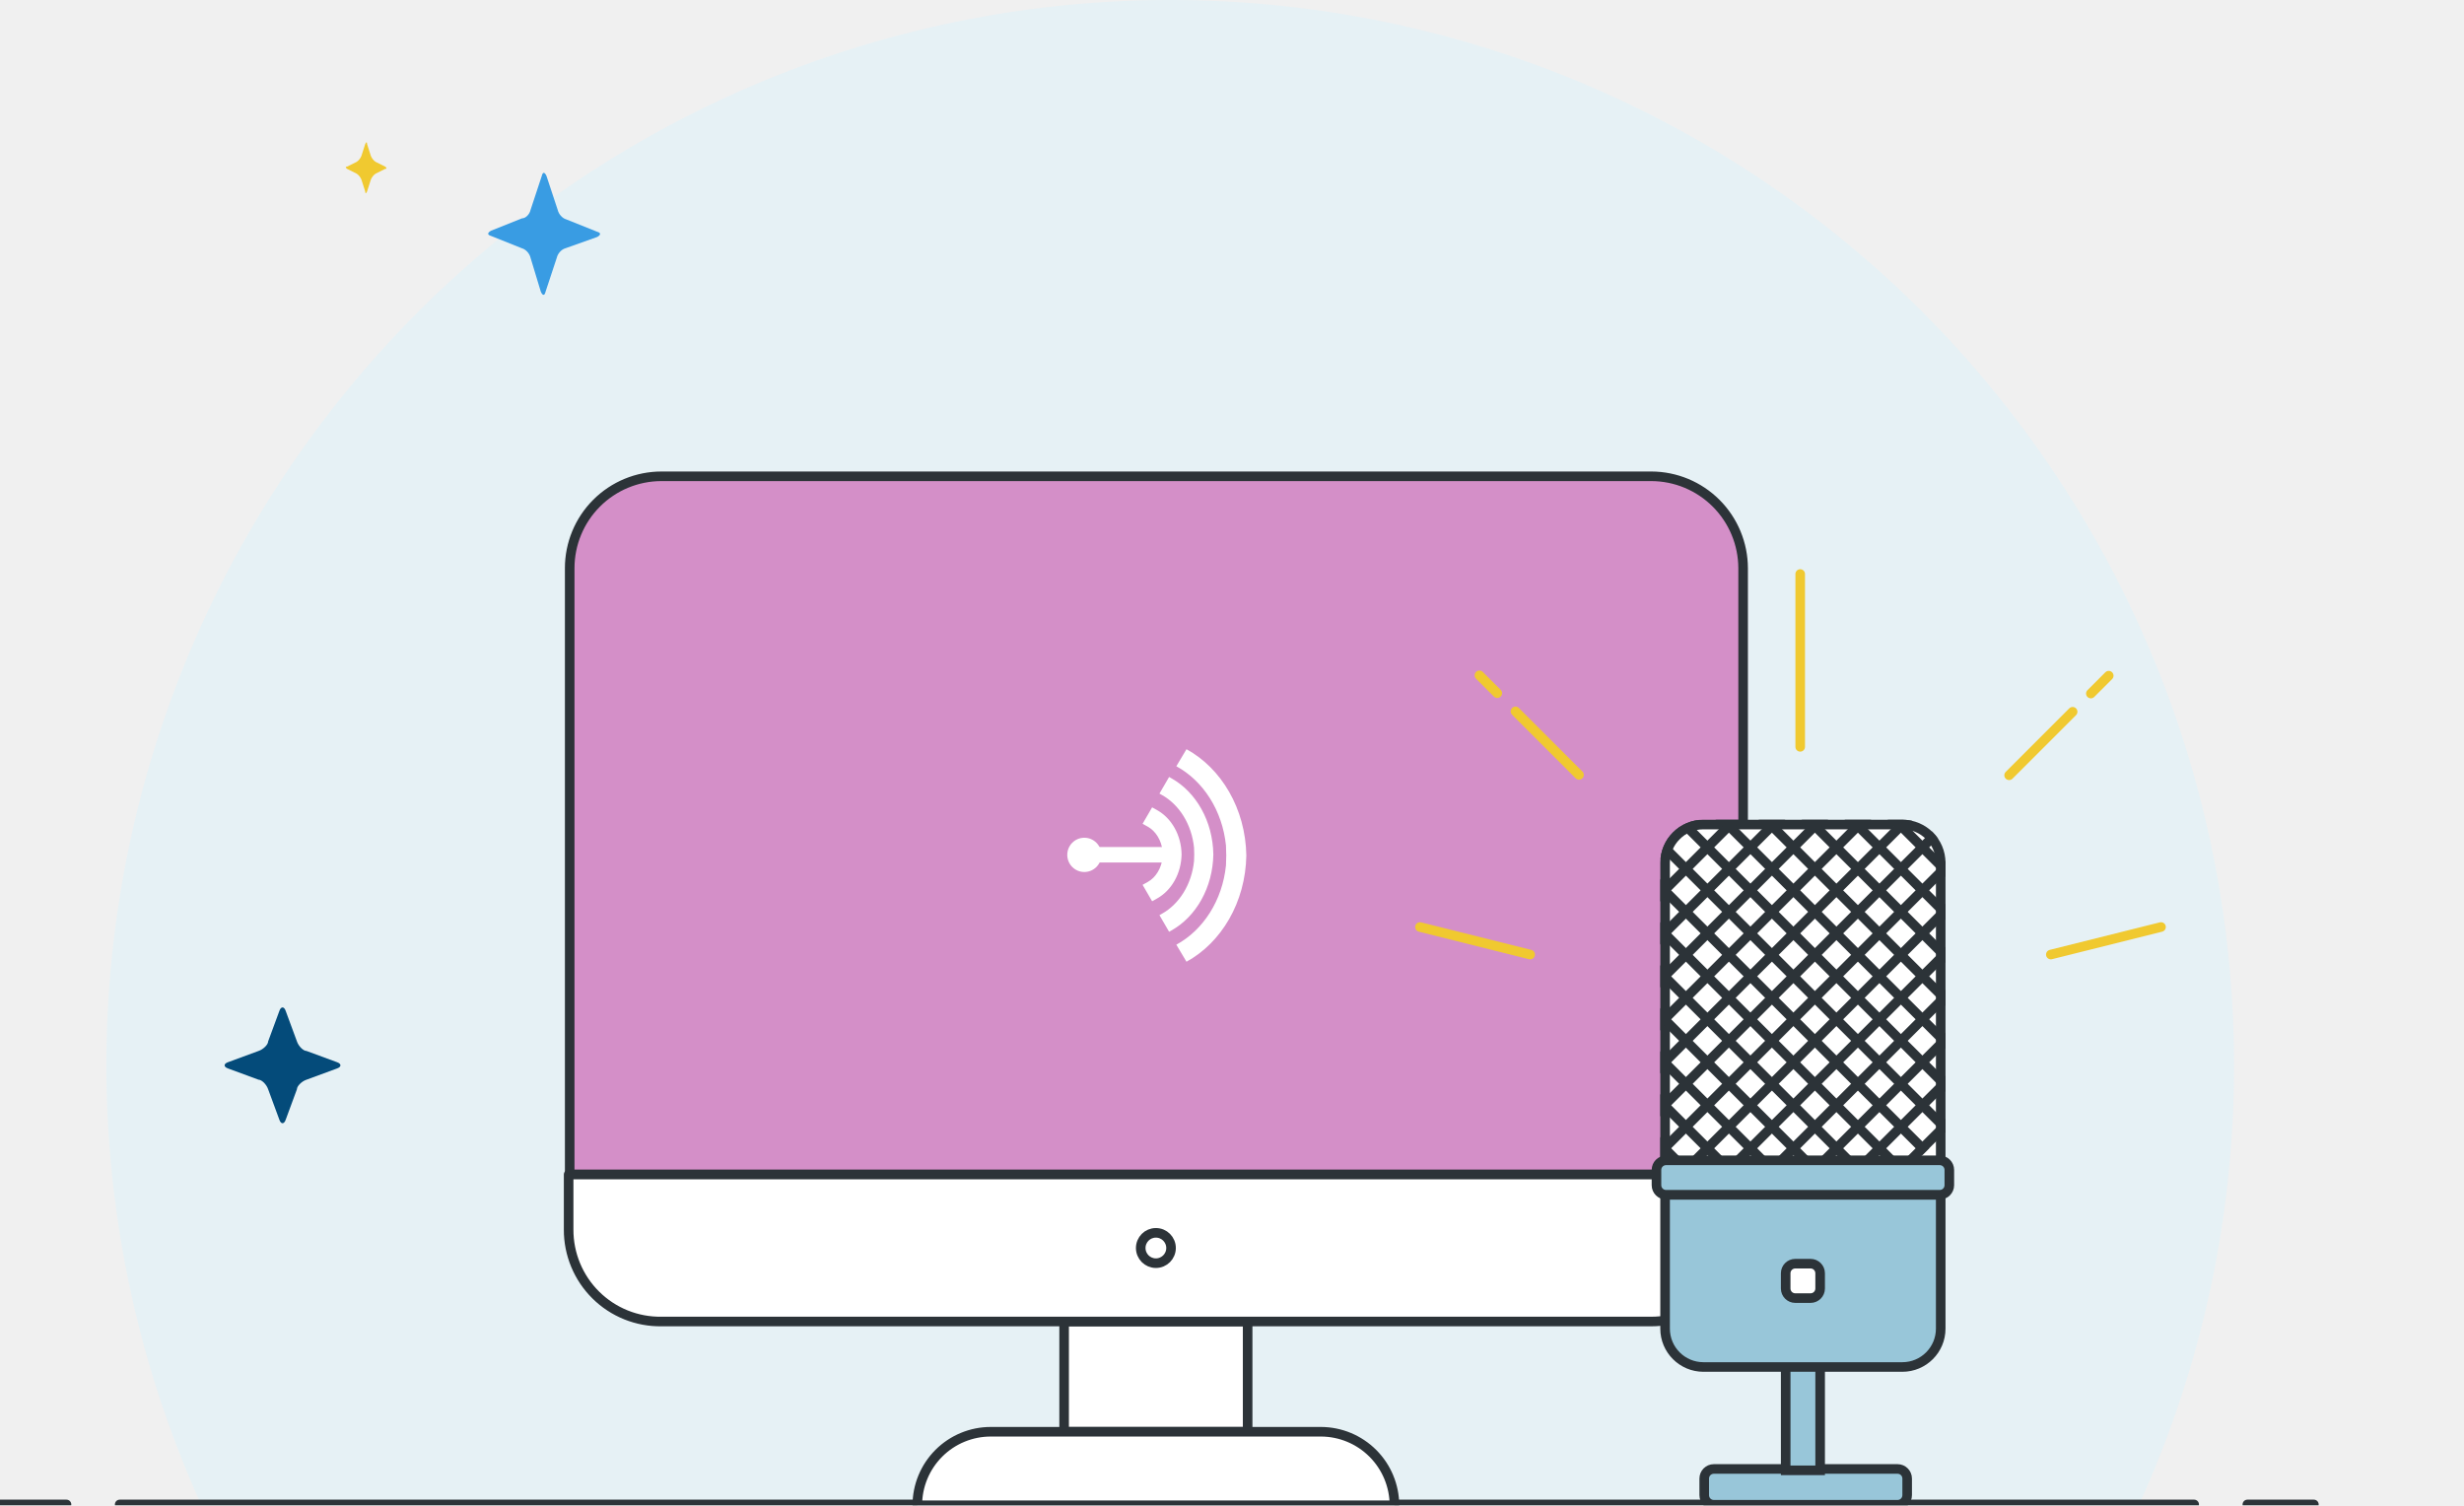
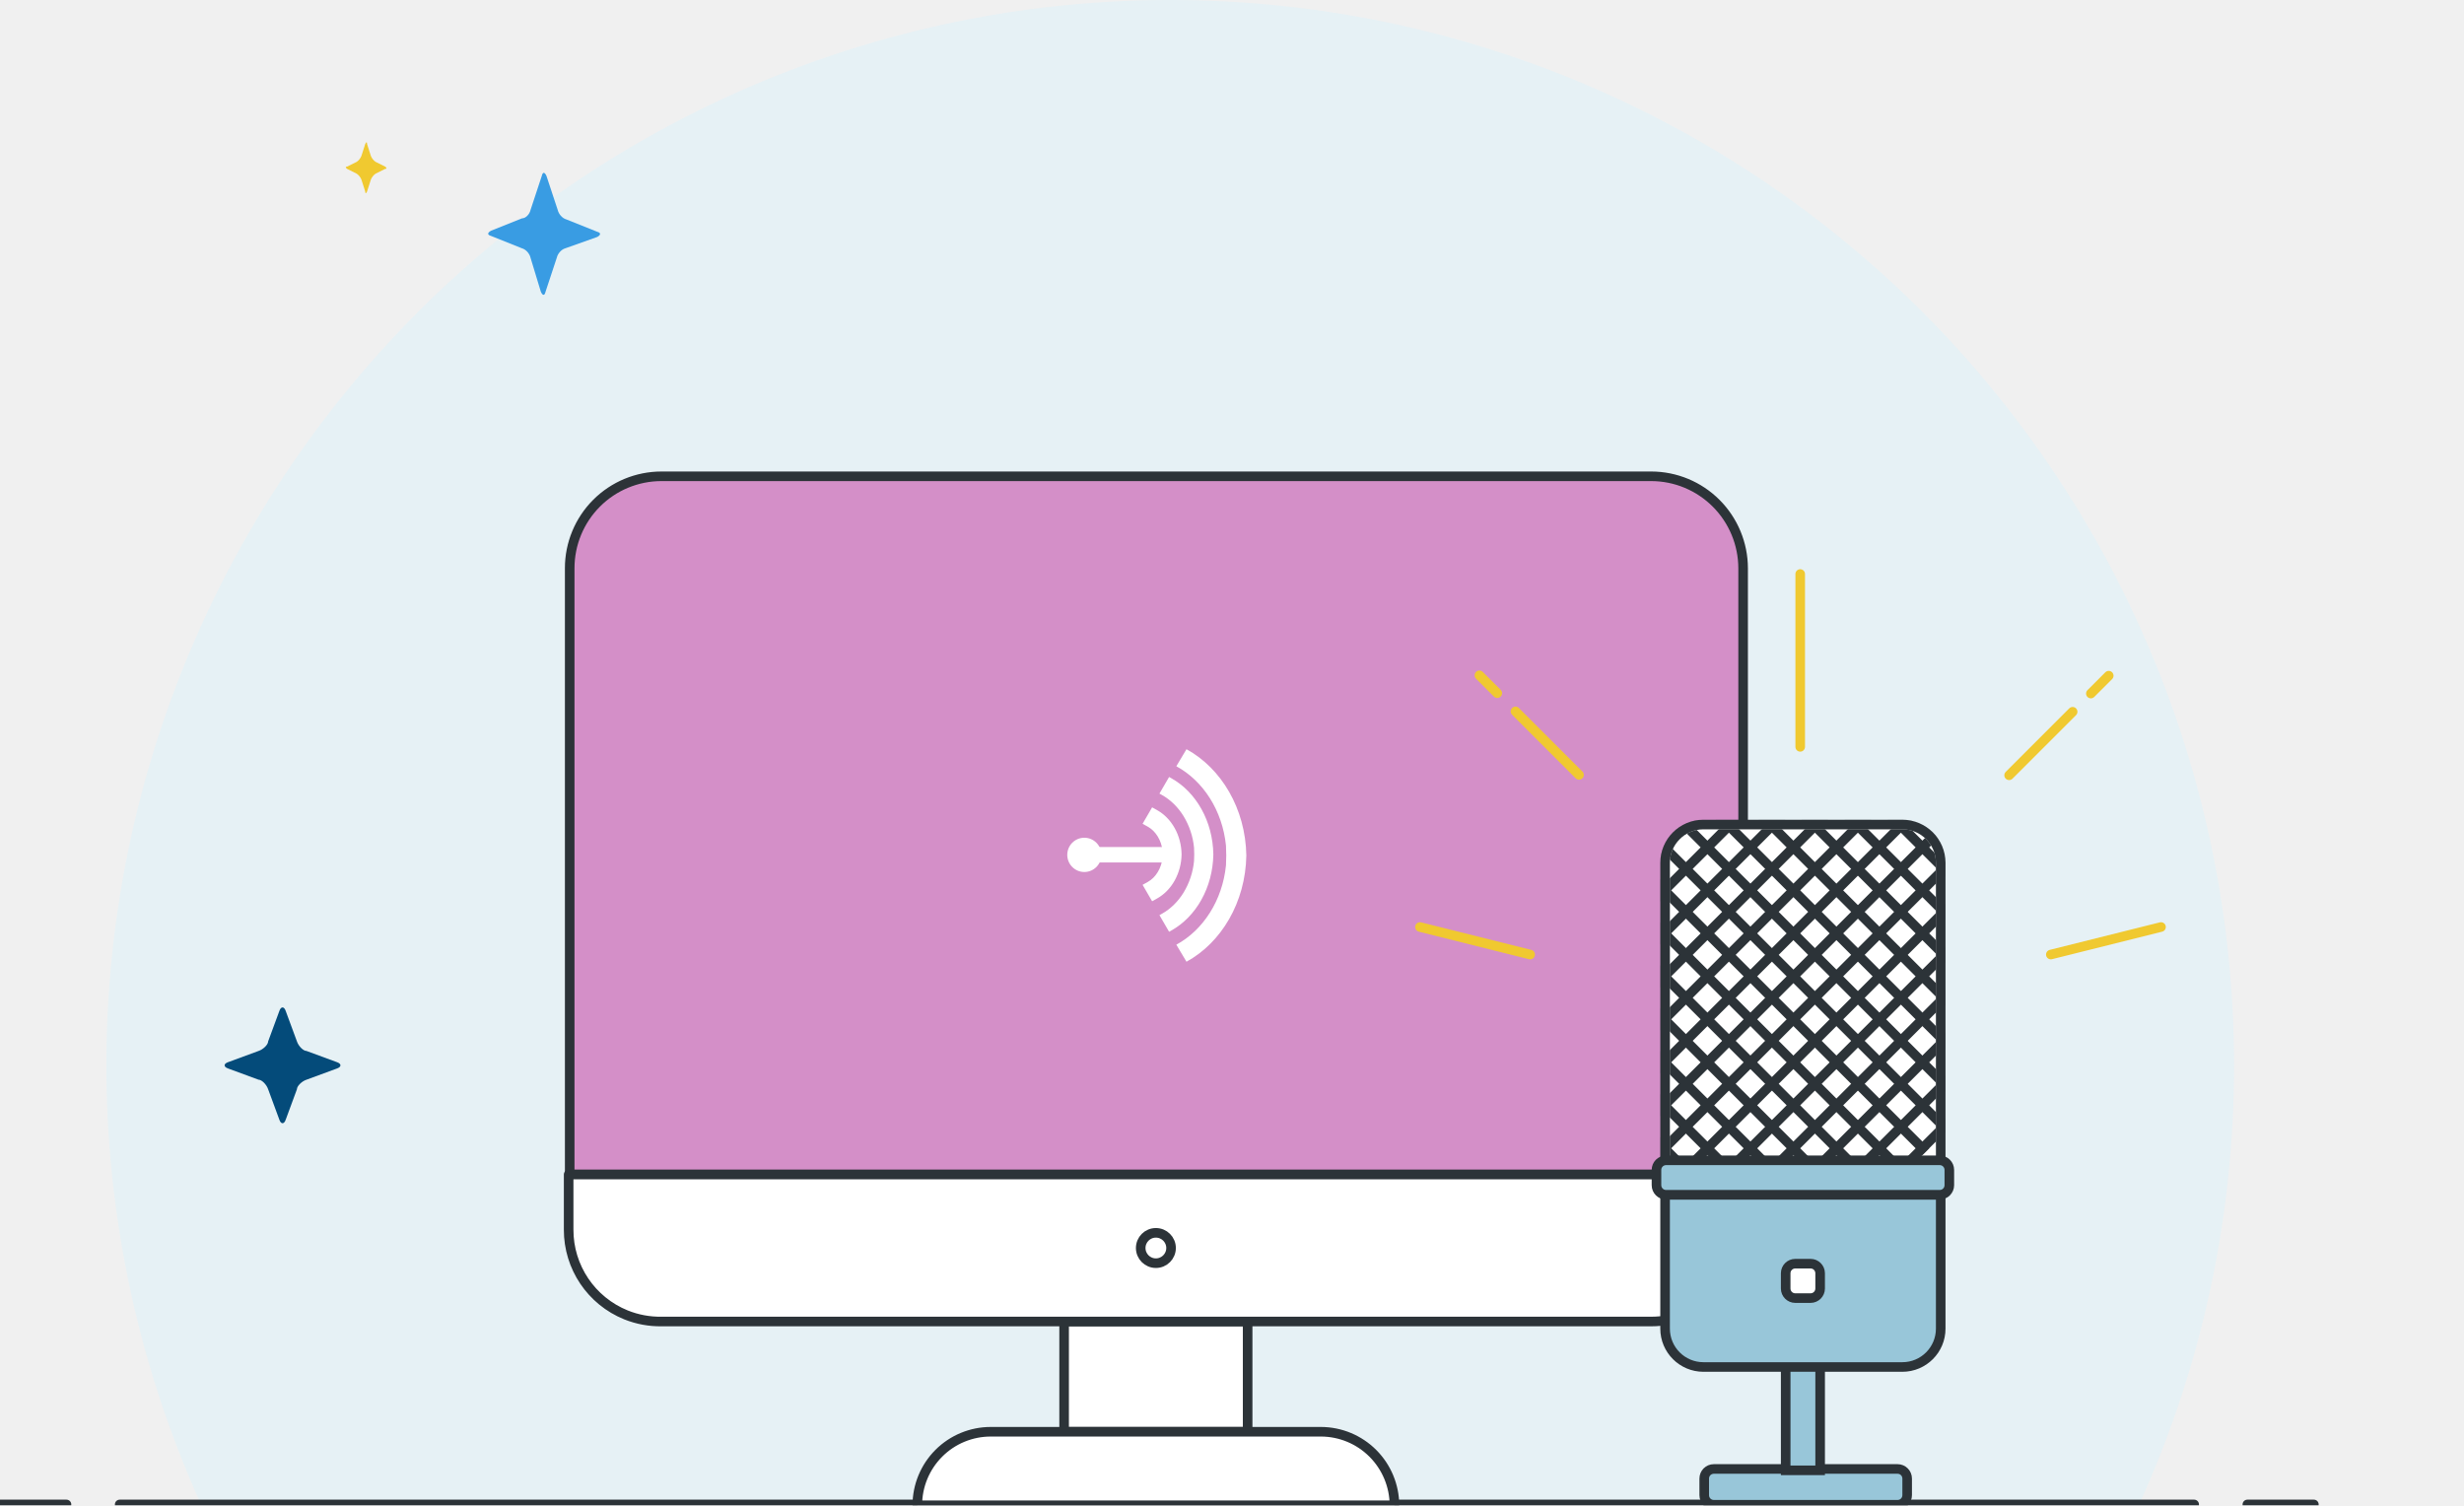
- <svg xmlns="http://www.w3.org/2000/svg" width="257" height="157" viewBox="0 0 257 157" fill="none">
+ <svg xmlns="http://www.w3.org/2000/svg" width="257" height="157" fill="none">
  <g clip-path="url(#clip0)">
-     <path d="M233.018 111.089C233.017 94.51 229.309 78.141 222.168 63.184C215.027 48.226 204.632 35.058 191.747 24.645C178.862 14.233 163.813 6.84 147.703 3.008C131.593 -0.824 114.831 -0.997 98.645 2.501C82.46 5.999 67.261 13.08 54.164 23.224C41.067 33.368 30.404 46.318 22.955 61.125C15.507 75.932 11.463 92.221 11.12 108.796C10.777 125.371 14.143 141.814 20.972 156.917H223.115C229.659 142.528 233.037 126.899 233.018 111.089Z" fill="#E6F1F5" />
-     <path d="M12.483 156.917H228.857" stroke="#2C3338" stroke-linecap="round" stroke-linejoin="round" />
-     <path d="M0 156.917H6.935" stroke="#2C3338" stroke-linecap="round" stroke-linejoin="round" />
-     <path d="M234.405 156.917H241.341" stroke="#2C3338" stroke-linecap="round" stroke-linejoin="round" />
-     <path d="M130.131 137.835H110.99V149.334H130.131V137.835Z" fill="white" />
-     <path d="M130.131 137.835H110.99V149.334H130.131V137.835Z" stroke="#2C3338" stroke-linecap="round" stroke-linejoin="round" />
-     <path d="M145.444 157H95.678C95.678 154.967 96.484 153.017 97.92 151.579C99.356 150.142 101.303 149.334 103.334 149.334H137.787C139.816 149.341 141.759 150.151 143.193 151.587C144.627 153.024 145.436 154.969 145.444 157Z" fill="white" stroke="#2C3338" stroke-linecap="round" stroke-linejoin="round" />
-     <path d="M172.241 49.679H68.992C66.453 49.679 64.019 50.688 62.224 52.485C60.429 54.282 59.421 56.72 59.421 59.261V122.504H181.811V59.261C181.804 56.722 180.793 54.289 179 52.493C177.207 50.698 174.777 49.686 172.241 49.679Z" fill="#D48FC8" />
-     <path fill-rule="evenodd" clip-rule="evenodd" d="M113.098 90.951C112.116 90.951 111.318 90.15 111.318 89.164C111.318 88.178 112.116 87.377 113.098 87.377C114.08 87.377 114.878 88.178 114.878 89.164C114.878 90.15 114.08 90.951 113.098 90.951Z" fill="white" />
-     <path fill-rule="evenodd" clip-rule="evenodd" d="M113.066 88.619C112.776 88.619 112.539 88.856 112.539 89.148C112.539 89.44 112.776 89.677 113.066 89.677C113.357 89.677 113.593 89.44 113.593 89.148C113.593 88.856 113.357 88.619 113.066 88.619Z" fill="white" />
-     <path fill-rule="evenodd" clip-rule="evenodd" d="M114.57 89.959H121.98V88.346H114.57V89.959Z" fill="white" />
-     <path fill-rule="evenodd" clip-rule="evenodd" d="M120.169 94.003L119.174 92.29L119.719 91.986C120.557 91.52 121.145 90.547 121.26 89.444L121.269 89.105L121.26 88.766C121.145 87.663 120.557 86.691 119.719 86.225L119.174 85.921L120.169 84.208L120.692 84.501C121.438 84.918 122.07 85.565 122.52 86.369C122.975 87.182 123.224 88.124 123.241 89.095L123.241 89.105L123.241 89.116C123.224 90.086 122.975 91.029 122.52 91.841C122.07 92.646 121.438 93.292 120.692 93.71L120.169 94.003Z" fill="white" />
-     <path fill-rule="evenodd" clip-rule="evenodd" d="M121.838 89.483C121.706 90.829 120.985 91.963 119.984 92.521L120.362 93.174C121.662 92.446 122.568 90.902 122.598 89.105C122.568 87.307 121.662 85.763 120.362 85.035L119.984 85.688C120.985 86.246 121.706 87.38 121.838 88.726L121.848 89.105L121.838 89.483Z" fill="white" />
-     <path fill-rule="evenodd" clip-rule="evenodd" d="M127.872 90.257C127.502 93.924 125.492 97.013 122.694 98.533L123.752 100.309C127.38 98.328 129.91 94.122 129.995 89.227C129.91 84.332 127.38 80.126 123.752 78.145L122.694 79.921C125.492 81.441 127.502 84.531 127.872 88.197L127.901 89.227L127.872 90.257Z" fill="white" />
-     <path fill-rule="evenodd" clip-rule="evenodd" d="M121.939 97.184L120.932 95.45L121.191 95.306C122.085 94.808 122.866 94.045 123.45 93.098C124.046 92.132 124.423 90.994 124.541 89.807L124.561 89.112L124.541 88.417C124.423 87.23 124.046 86.092 123.45 85.126C122.866 84.18 122.085 83.416 121.191 82.918L120.932 82.774L121.939 81.041L122.187 81.18C123.455 81.89 124.534 82.994 125.305 84.373C126.094 85.782 126.526 87.419 126.554 89.107L126.554 89.112L126.554 89.117C126.526 90.805 126.094 92.442 125.305 93.851C124.534 95.23 123.455 96.335 122.187 97.045L121.939 97.184Z" fill="white" />
-     <path fill-rule="evenodd" clip-rule="evenodd" d="M121.747 95.698L122.17 96.428C123.24 95.769 124.153 94.796 124.822 93.601C125.563 92.277 125.969 90.737 125.996 89.146C125.969 87.556 125.563 86.016 124.822 84.692C124.153 83.497 123.24 82.525 122.17 81.865L121.747 82.594C122.62 83.138 123.382 83.914 123.962 84.855C124.606 85.898 125.013 87.126 125.138 88.404L125.14 88.425L125.16 89.146L125.138 89.889C125.013 91.167 124.606 92.394 123.962 93.438C123.382 94.379 122.62 95.155 121.747 95.698Z" fill="white" />
-     <path fill-rule="evenodd" clip-rule="evenodd" d="M124.838 89.844C124.588 92.385 123.23 94.526 121.339 95.579L122.054 96.81C124.506 95.437 126.216 92.522 126.273 89.131C126.216 85.739 124.506 82.825 122.054 81.452L121.339 82.683C123.23 83.736 124.588 85.877 124.838 88.417L124.858 89.131L124.838 89.844Z" fill="white" />
-     <path d="M172.241 49.679H68.992C66.453 49.679 64.019 50.688 62.224 52.485C60.429 54.282 59.421 56.72 59.421 59.261V122.504H181.811V59.261C181.804 56.722 180.793 54.289 179 52.493C177.207 50.698 174.777 49.686 172.241 49.679V49.679Z" stroke="#2C3338" stroke-linecap="round" stroke-linejoin="round" />
-     <path d="M172.241 137.835C174.779 137.835 177.213 136.826 179.008 135.029C180.803 133.232 181.811 130.794 181.811 128.253V122.503H59.31V128.253C59.306 129.522 59.555 130.779 60.041 131.95C60.528 133.122 61.243 134.185 62.144 135.077C63.045 135.969 64.115 136.672 65.291 137.146C66.466 137.619 67.724 137.854 68.992 137.835H172.241Z" fill="white" stroke="#2C3338" stroke-linecap="round" stroke-linejoin="round" />
-     <path d="M120.561 131.752C121.434 131.752 122.142 131.044 122.142 130.169C122.142 129.295 121.434 128.586 120.561 128.586C119.688 128.586 118.98 129.295 118.98 130.169C118.98 131.044 119.688 131.752 120.561 131.752Z" stroke="#2C3338" stroke-linecap="round" stroke-linejoin="round" />
+     <path d="M233.018 111.089a111.211 111.211 0 00-10.85-47.905 111.076 111.076 0 00-30.421-38.539 110.903 110.903 0 00-44.044-21.637 110.827 110.827 0 00-49.058-.507 110.9 110.9 0 00-44.481 20.723 111.071 111.071 0 00-31.209 37.901 111.218 111.218 0 00-1.984 95.792h202.144a110.38 110.38 0 009.903-45.828z" fill="#E6F1F5" />
+     <path d="M12.483 156.917h216.374M0 156.917h6.935M234.405 156.917h6.936" stroke="#2C3338" stroke-linecap="round" stroke-linejoin="round" />
+     <path d="M130.131 137.835H110.99v11.499h19.141v-11.499z" fill="#fff" />
+     <path d="M130.131 137.835H110.99v11.499h19.141v-11.499z" stroke="#2C3338" stroke-linecap="round" stroke-linejoin="round" />
+     <path d="M145.444 157H95.678c0-2.033.806-3.983 2.242-5.421a7.653 7.653 0 015.414-2.245h34.453a7.677 7.677 0 015.406 2.253 7.706 7.706 0 012.251 5.413z" fill="#fff" stroke="#2C3338" stroke-linecap="round" stroke-linejoin="round" />
+     <path d="M172.241 49.679H68.991a9.565 9.565 0 00-6.767 2.806 9.589 9.589 0 00-2.803 6.776v63.243h122.39V59.261A9.616 9.616 0 00179 52.493a9.592 9.592 0 00-6.759-2.814z" fill="#D48FC8" />
+     <path fill-rule="evenodd" clip-rule="evenodd" d="M113.098 90.951c-.982 0-1.78-.801-1.78-1.787 0-.986.798-1.787 1.78-1.787s1.78.801 1.78 1.787c0 .986-.798 1.787-1.78 1.787z" fill="#fff" />
+     <path fill-rule="evenodd" clip-rule="evenodd" d="M113.066 88.619a.53.53 0 000 1.058.528.528 0 000-1.058zM114.57 89.96h7.41v-1.614h-7.41v1.613z" fill="#fff" />
+     <path fill-rule="evenodd" clip-rule="evenodd" d="M120.169 94.003l-.995-1.713.545-.304c.838-.466 1.426-1.439 1.541-2.542l.009-.339-.009-.339c-.115-1.103-.703-2.075-1.541-2.541l-.545-.304.995-1.713.523.293c.746.417 1.378 1.064 1.828 1.868.455.813.704 1.755.721 2.726v.02a5.799 5.799 0 01-.721 2.726c-.45.805-1.082 1.451-1.828 1.869l-.523.293z" fill="#fff" />
+     <path fill-rule="evenodd" clip-rule="evenodd" d="M121.838 89.483c-.132 1.346-.853 2.48-1.854 3.038l.378.653c1.3-.728 2.206-2.272 2.236-4.07-.03-1.797-.936-3.34-2.236-4.069l-.378.653c1.001.558 1.722 1.692 1.854 3.038l.01.379-.01.378zM127.872 90.257c-.37 3.667-2.38 6.756-5.178 8.276l1.058 1.776c3.628-1.981 6.158-6.187 6.243-11.082-.085-4.895-2.615-9.1-6.243-11.082l-1.058 1.776c2.798 1.52 4.808 4.61 5.178 8.276l.029 1.03-.029 1.03z" fill="#fff" />
+     <path fill-rule="evenodd" clip-rule="evenodd" d="M121.939 97.184l-1.007-1.734.259-.144c.894-.498 1.675-1.261 2.259-2.208a7.753 7.753 0 001.091-3.29l.02-.696-.02-.695a7.752 7.752 0 00-1.091-3.29c-.584-.947-1.365-1.711-2.259-2.21l-.259-.143 1.007-1.733.248.139c1.268.71 2.347 1.814 3.118 3.193.789 1.409 1.221 3.046 1.249 4.734v.01c-.028 1.688-.46 3.325-1.249 4.734-.771 1.38-1.85 2.484-3.118 3.194l-.248.139z" fill="#fff" />
+     <path fill-rule="evenodd" clip-rule="evenodd" d="M121.747 95.698l.423.73c1.07-.66 1.983-1.632 2.652-2.827.741-1.324 1.147-2.864 1.174-4.455-.027-1.59-.433-3.13-1.174-4.454-.669-1.195-1.582-2.167-2.652-2.827l-.423.73a6.943 6.943 0 012.215 2.26 8.332 8.332 0 011.176 3.55l.002.02.02.721-.022.743a8.333 8.333 0 01-1.176 3.55 6.942 6.942 0 01-2.215 2.26z" fill="#fff" />
+     <path fill-rule="evenodd" clip-rule="evenodd" d="M124.838 89.844c-.25 2.541-1.608 4.682-3.499 5.735l.715 1.23c2.452-1.372 4.162-4.287 4.219-7.678-.057-3.392-1.767-6.306-4.219-7.68l-.715 1.232c1.891 1.053 3.249 3.194 3.499 5.734l.02.714-.02.713z" fill="#fff" />
+     <path d="M172.241 49.679H68.991a9.565 9.565 0 00-6.767 2.806 9.589 9.589 0 00-2.803 6.776v63.243h122.39V59.261A9.616 9.616 0 00179 52.493a9.592 9.592 0 00-6.759-2.814v0z" stroke="#2C3338" stroke-linecap="round" stroke-linejoin="round" />
+     <path d="M172.241 137.835a9.564 9.564 0 006.767-2.806 9.589 9.589 0 002.803-6.776v-5.75h-122.5v5.75a9.56 9.56 0 005.98 8.893 9.533 9.533 0 003.7.689h103.25z" fill="#fff" stroke="#2C3338" stroke-linecap="round" stroke-linejoin="round" />
+     <path d="M120.561 131.752a1.582 1.582 0 000-3.166 1.582 1.582 0 000 3.166z" stroke="#2C3338" stroke-linecap="round" stroke-linejoin="round" />
    <rect x="177.754" y="153.215" width="21.167" height="3.734" rx="1" fill="#98C6D9" stroke="#2C3338" />
-     <rect x="186.25" y="135.396" width="3.594" height="17.962" fill="#98C6D9" stroke="#2C3338" />
-     <path d="M173.672 90C173.672 87.791 175.463 86 177.672 86H198.42C200.629 86 202.42 87.791 202.42 90V121.923H173.672V90Z" fill="white" stroke="#2C3338" />
-     <mask id="mask0" mask-type="alpha" maskUnits="userSpaceOnUse" x="173" y="85" width="30" height="38">
-       <path d="M173.672 90C173.672 87.791 175.463 86 177.672 86H198.42C200.629 86 202.42 87.791 202.42 90V121.923H173.672V90Z" fill="white" stroke="#2C3338" />
+     <path fill="#98C6D9" stroke="#2C3338" d="M186.25 135.396h3.594v17.962h-3.594z" />
+     <path d="M173.672 90a4 4 0 014-4h20.748a4 4 0 014 4v31.923h-28.748V90z" fill="#fff" stroke="#2C3338" />
+     <mask id="a" maskUnits="userSpaceOnUse" x="173" y="85" width="30" height="38">
+       <path d="M173.672 90a4 4 0 014-4h20.748a4 4 0 014 4v31.923h-28.748V90z" fill="#fff" stroke="#2C3338" />
    </mask>
-     <g mask="url(#mask0)">
-       <line y1="-0.5" x2="48.356" y2="-0.5" transform="matrix(0.707222 -0.706991 0.707222 0.706991 167.019 118.088)" stroke="#2C3338" />
-       <line y1="-0.5" x2="48.356" y2="-0.5" transform="matrix(0.707222 -0.706991 0.707222 0.706991 155.807 106.878)" stroke="#2C3338" />
-       <line y1="-0.5" x2="51.527" y2="-0.5" transform="matrix(-0.707222 -0.706991 0.707222 -0.706991 194.49 126.494)" stroke="#2C3338" />
-       <line y1="-0.5" x2="48.356" y2="-0.5" transform="matrix(0.707222 -0.706991 0.707222 0.706991 171.504 122.569)" stroke="#2C3338" />
-       <line y1="-0.5" x2="51.527" y2="-0.5" transform="matrix(-0.707222 -0.706991 0.707222 -0.706991 198.975 122.01)" stroke="#2C3338" />
-       <line y1="-0.5" x2="48.356" y2="-0.5" transform="matrix(0.707222 -0.706991 0.707222 0.706991 175.989 127.054)" stroke="#2C3338" />
-       <line y1="-0.5" x2="48.356" y2="-0.5" transform="matrix(0.707222 -0.706991 0.707222 0.706991 178.231 129.296)" stroke="#2C3338" />
-       <line y1="-0.5" x2="48.356" y2="-0.5" transform="matrix(0.707222 -0.706991 0.707222 0.706992 180.473 131.538)" stroke="#2C3338" />
-       <line y1="-0.5" x2="48.356" y2="-0.5" transform="matrix(0.707223 -0.706991 0.707222 0.706991 182.717 133.78)" stroke="#2C3338" />
-       <line y1="-0.5" x2="48.356" y2="-0.5" transform="matrix(0.707222 -0.706991 0.707222 0.706991 184.959 136.022)" stroke="#2C3338" />
-       <line y1="-0.5" x2="48.356" y2="-0.5" transform="matrix(0.707222 -0.706991 0.707222 0.706991 162.534 113.604)" stroke="#2C3338" />
-       <line y1="-0.5" x2="48.356" y2="-0.5" transform="matrix(0.707223 -0.706991 0.707223 0.706991 151.321 102.394)" stroke="#2C3338" />
-       <line y1="-0.5" x2="51.527" y2="-0.5" transform="matrix(-0.707222 -0.706991 0.707222 -0.706991 190.004 130.978)" stroke="#2C3338" />
-       <line y1="-0.5" x2="48.356" y2="-0.5" transform="matrix(0.707222 -0.706991 0.707222 0.706991 169.261 120.33)" stroke="#2C3338" />
-       <line y1="-0.5" x2="48.356" y2="-0.5" transform="matrix(0.707222 -0.706991 0.707222 0.706992 158.049 109.12)" stroke="#2C3338" />
-       <line y1="-0.5" x2="51.527" y2="-0.5" transform="matrix(-0.707223 -0.706991 0.707223 -0.706991 196.732 124.252)" stroke="#2C3338" />
-       <line y1="-0.5" x2="48.356" y2="-0.5" transform="matrix(0.707223 -0.706991 0.707223 0.706991 173.746 124.812)" stroke="#2C3338" />
-       <line y1="-0.5" x2="51.527" y2="-0.5" transform="matrix(-0.707222 -0.706991 0.707222 -0.706991 201.217 119.768)" stroke="#2C3338" />
-       <line y1="-0.5" x2="51.527" y2="-0.5" transform="matrix(-0.707222 -0.706991 0.707222 -0.706991 203.46 117.526)" stroke="#2C3338" />
-       <line y1="-0.5" x2="51.527" y2="-0.5" transform="matrix(-0.707222 -0.706992 0.707222 -0.706992 212.429 108.56)" stroke="#2C3338" />
-       <line y1="-0.5" x2="51.527" y2="-0.5" transform="matrix(-0.707222 -0.706991 0.707222 -0.706991 205.702 115.284)" stroke="#2C3338" />
-       <line y1="-0.5" x2="51.527" y2="-0.5" transform="matrix(-0.707222 -0.706991 0.707222 -0.706991 214.672 106.318)" stroke="#2C3338" />
-       <line y1="-0.5" x2="51.527" y2="-0.5" transform="matrix(-0.707222 -0.706991 0.707222 -0.706991 207.945 113.042)" stroke="#2C3338" />
-       <line y1="-0.5" x2="51.527" y2="-0.5" transform="matrix(-0.707222 -0.706991 0.707222 -0.706991 216.914 104.076)" stroke="#2C3338" />
-       <line y1="-0.5" x2="51.527" y2="-0.5" transform="matrix(-0.707222 -0.706991 0.707222 -0.706991 210.187 110.802)" stroke="#2C3338" />
-       <line y1="-0.5" x2="51.527" y2="-0.5" transform="matrix(-0.707222 -0.706991 0.707222 -0.706991 219.158 101.834)" stroke="#2C3338" />
-       <line y1="-0.5" x2="48.356" y2="-0.5" transform="matrix(0.707223 -0.706991 0.707222 0.706991 164.776 115.846)" stroke="#2C3338" />
-       <line y1="-0.5" x2="48.356" y2="-0.5" transform="matrix(0.707223 -0.706991 0.707223 0.706991 153.563 104.636)" stroke="#2C3338" />
-       <line y1="-0.5" x2="51.527" y2="-0.5" transform="matrix(-0.707222 -0.706991 0.707222 -0.706991 192.248 128.736)" stroke="#2C3338" />
-       <line y1="-0.5" x2="48.356" y2="-0.5" transform="matrix(0.707222 -0.706991 0.707222 0.706991 160.292 111.362)" stroke="#2C3338" />
-       <line y1="-0.5" x2="48.356" y2="-0.5" transform="matrix(0.707222 -0.706991 0.707222 0.706991 149.079 100.152)" stroke="#2C3338" />
-       <line y1="-0.5" x2="51.527" y2="-0.5" transform="matrix(-0.707222 -0.706991 0.707222 -0.706991 187.762 133.218)" stroke="#2C3338" />
-       <line y1="-0.5" x2="51.527" y2="-0.5" transform="matrix(-0.707222 -0.706991 0.707222 -0.706991 185.519 135.46)" stroke="#2C3338" />
+     <g mask="url(#a)" stroke="#2C3338">
+       <path transform="rotate(-44.991 226.087 -142.612)" d="M0-.5h48.356" />
+       <path transform="rotate(-44.991 206.947 -134.68)" d="M0-.5h48.356" />
+       <path transform="rotate(-135.009 123.437 22.976)" d="M0-.5h51.527" />
+       <path transform="rotate(-44.991 233.74 -145.787)" d="M0-.5h48.356" />
+       <path transform="rotate(-135.009 124.75 19.805)" d="M0-.5h51.527" />
+       <path transform="rotate(-44.991 241.398 -148.96)" d="M0-.5h48.356" />
+       <path transform="rotate(-44.991 245.226 -150.545)" d="M0-.5h48.356" />
+       <path transform="rotate(-44.991 249.054 -152.131) skewX(.019)" d="M0-.5h48.356" />
+       <path transform="rotate(-44.991 252.883 -153.72) skewX(.019)" d="M0-.5h48.356" />
+       <path transform="rotate(-44.991 256.71 -155.306)" d="M0-.5h48.356" />
+       <path transform="rotate(-44.991 218.43 -139.44)" d="M0-.5h48.356" />
+       <path transform="rotate(-44.991 199.29 -131.506)" d="M0-.5h48.356" />
+       <path transform="rotate(-135.009 122.122 26.147)" d="M0-.5h51.527" />
+       <path transform="rotate(-44.991 229.915 -144.198)" d="M0-.5h48.356" />
+       <path transform="rotate(-44.991 210.775 -136.266) skewX(.019)" d="M0-.5h48.356" />
+       <path transform="rotate(-135.009 124.093 21.39)" d="M0-.5h51.527" />
+       <path transform="rotate(-44.991 237.57 -147.373)" d="M0-.5h48.356" />
+       <path transform="rotate(-135.009 125.408 18.22)" d="M0-.5h51.527" />
+       <path transform="rotate(-135.009 126.065 16.635)" d="M0-.5h51.527" />
+       <path transform="rotate(-135.009 128.693 10.295)" d="M0-.5h51.527" />
+       <path transform="rotate(-135.009 126.722 15.05)" d="M0-.5h51.527" />
+       <path transform="rotate(-135.009 129.35 8.71)" d="M0-.5h51.527" />
+       <path transform="rotate(-135.009 127.379 13.464)" d="M0-.5h51.527" />
+       <path transform="rotate(-135.009 130.007 7.124)" d="M0-.5h51.527" />
+       <path transform="rotate(-135.009 128.036 11.88)" d="M0-.5h51.527" />
+       <path transform="rotate(-135.009 130.665 5.538)" d="M0-.5h51.527" />
+       <path transform="rotate(-44.991 222.259 -141.025) skewX(.019)" d="M0-.5h48.356" />
+       <path transform="rotate(-44.991 203.118 -133.092)" d="M0-.5h48.356" />
+       <path transform="rotate(-135.009 122.78 24.561)" d="M0-.5h51.527" />
+       <path transform="rotate(-44.991 214.603 -137.853)" d="M0-.5h48.356" />
+       <path transform="rotate(-44.991 195.462 -129.92)" d="M0-.5h48.356" />
+       <path transform="rotate(-135.009 121.465 27.731)" d="M0-.5h51.527" />
+       <path transform="rotate(-135.009 120.808 29.317)" d="M0-.5h51.527" />
    </g>
-     <path d="M173.672 124.619H202.42V138.58C202.42 140.79 200.629 142.58 198.42 142.58H177.672C175.463 142.58 173.672 140.79 173.672 138.58V124.619Z" fill="#98C6D9" stroke="#2C3338" />
-     <rect x="186.25" y="131.803" width="3.594" height="3.592" rx="1" fill="white" stroke="#2C3338" />
+     <path d="M173.672 124.619h28.748v13.961a4 4 0 01-4 4h-20.748a4 4 0 01-4-4v-13.961z" fill="#98C6D9" stroke="#2C3338" />
+     <rect x="186.25" y="131.803" width="3.594" height="3.592" rx="1" fill="#fff" stroke="#2C3338" />
    <rect x="172.774" y="121.024" width="30.545" height="3.592" rx="1" fill="#98C6D9" stroke="#2C3338" />
-     <path d="M55.332 26.871C55.234 26.44 54.841 26.008 54.449 25.901L51.213 24.606C50.821 24.498 50.821 24.283 51.213 24.067L54.449 22.773C54.841 22.773 55.234 22.342 55.332 21.91L56.508 18.351C56.606 17.92 56.803 17.92 56.999 18.351L58.175 21.91C58.273 22.342 58.666 22.773 59.058 22.881L62.294 24.175C62.686 24.283 62.686 24.498 62.294 24.714L58.96 25.901C58.568 26.008 58.175 26.44 58.077 26.871L56.901 30.43C56.803 30.861 56.606 30.861 56.41 30.43L55.332 26.871Z" fill="#399ce3" />
-     <path d="M31.969 112.615C31.469 112.781 30.969 113.281 30.969 113.615L29.802 116.78C29.635 117.28 29.302 117.28 29.135 116.78L27.969 113.615C27.802 113.115 27.302 112.615 26.969 112.615L23.802 111.449C23.302 111.282 23.302 110.949 23.802 110.782L26.969 109.616C27.469 109.449 27.969 108.949 27.969 108.616L29.135 105.451C29.302 104.951 29.635 104.951 29.802 105.451L30.969 108.616C31.135 109.116 31.635 109.616 31.969 109.616L35.135 110.782C35.635 110.949 35.635 111.282 35.135 111.449L31.969 112.615Z" fill="#044b7a" />
-     <path d="M37.696 18.731C37.597 18.484 37.4 18.238 37.203 18.114L36.216 17.621C36.019 17.498 36.019 17.374 36.216 17.374L37.203 16.881C37.4 16.758 37.597 16.511 37.696 16.265L38.091 15.031C38.19 14.785 38.288 14.785 38.288 15.031L38.683 16.265C38.782 16.511 38.979 16.758 39.176 16.881L40.163 17.374C40.361 17.498 40.361 17.621 40.163 17.621L39.176 18.114C38.979 18.238 38.782 18.484 38.683 18.731L38.288 19.964C38.19 20.21 38.091 20.21 38.091 19.964L37.696 18.731Z" fill="#F0C930" />
-     <path d="M187.765 59.87L187.765 77.898" stroke="#F0C930" stroke-linecap="round" />
-     <path d="M148.105 96.689L159.598 99.561" stroke="#F0C930" stroke-linecap="round" />
-     <path d="M213.906 99.561L225.398 96.689" stroke="#F0C930" stroke-linecap="round" />
-     <path d="M154.305 70.436L156.169 72.299M164.695 80.822L158.07 74.199" stroke="#F0C930" stroke-linecap="round" />
-     <path d="M219.945 70.475L218.081 72.338M209.555 80.861L216.18 74.238" stroke="#F0C930" stroke-linecap="round" />
+     <path d="M55.332 26.871c-.098-.431-.49-.863-.883-.97l-3.236-1.295c-.392-.108-.392-.323 0-.539l3.236-1.294c.392 0 .785-.431.883-.863l1.176-3.559c.098-.431.295-.431.49 0l1.177 3.56c.099.43.49.862.883.97l3.236 1.294c.392.108.392.323 0 .54L58.96 25.9c-.392.107-.785.539-.883.97l-1.176 3.559c-.098.431-.295.431-.49 0l-1.08-3.559z" fill="#399ce3" />
+     <path d="M31.969 112.615c-.5.166-1 .666-1 1l-1.167 3.165c-.167.5-.5.5-.667 0l-1.166-3.165c-.167-.5-.667-1-1-1l-3.167-1.166c-.5-.167-.5-.5 0-.667l3.167-1.166c.5-.167 1-.667 1-1l1.166-3.165c.167-.5.5-.5.667 0l1.167 3.165c.166.5.666 1 1 1l3.166 1.166c.5.167.5.5 0 .667l-3.166 1.166z" fill="#044b7a" />
+     <path d="M37.696 18.73a1.376 1.376 0 00-.493-.616l-.987-.493c-.197-.123-.197-.247 0-.247l.987-.493c.197-.123.394-.37.493-.616l.395-1.234c.099-.246.197-.246.197 0l.395 1.234c.099.246.296.493.493.616l.987.493c.198.124.198.247 0 .247l-.987.493c-.197.123-.394.37-.493.617l-.395 1.233c-.098.246-.197.246-.197 0l-.395-1.233z" fill="#F0C930" />
+     <path d="M187.765 59.87v18.028M148.105 96.689l11.493 2.872M213.906 99.561l11.492-2.872M154.305 70.436l1.864 1.863m8.526 8.523L158.07 74.2M219.945 70.475l-1.864 1.863m-8.526 8.523l6.625-6.623" stroke="#F0C930" stroke-linecap="round" />
  </g>
  <defs>
    <clipPath id="clip0">
-       <rect width="257" height="157" fill="white" />
+       <path fill="#fff" d="M0 0h257v157H0z" />
    </clipPath>
  </defs>
</svg>
